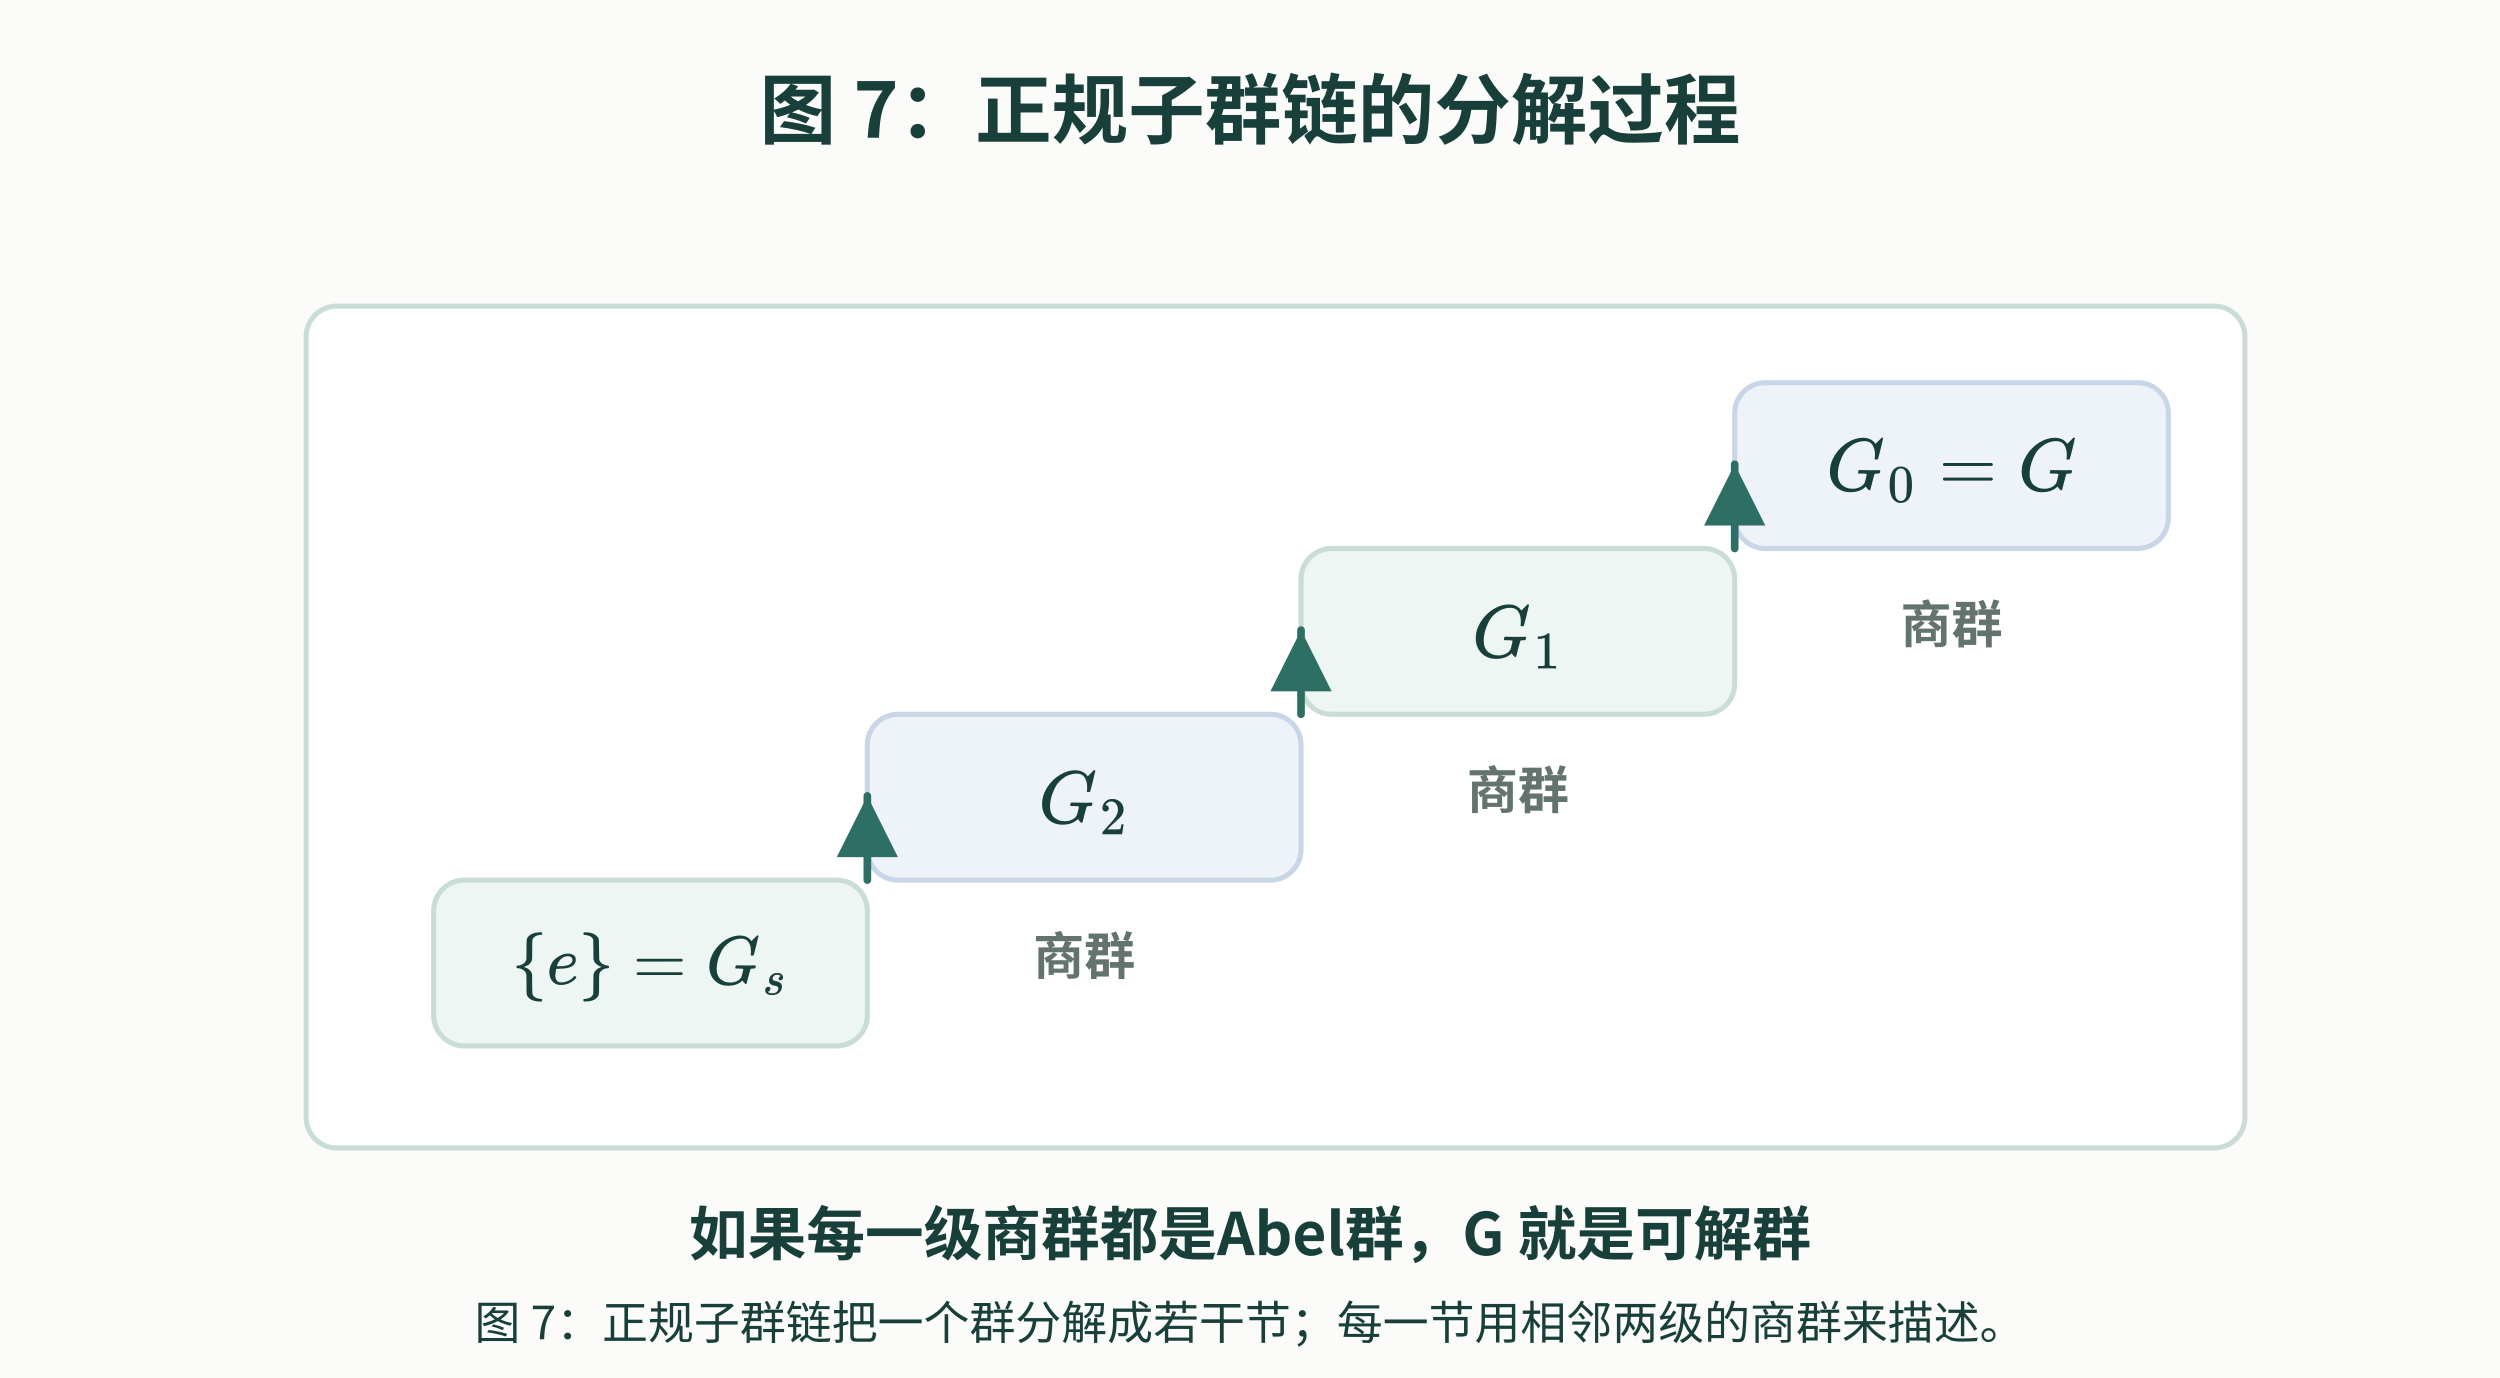
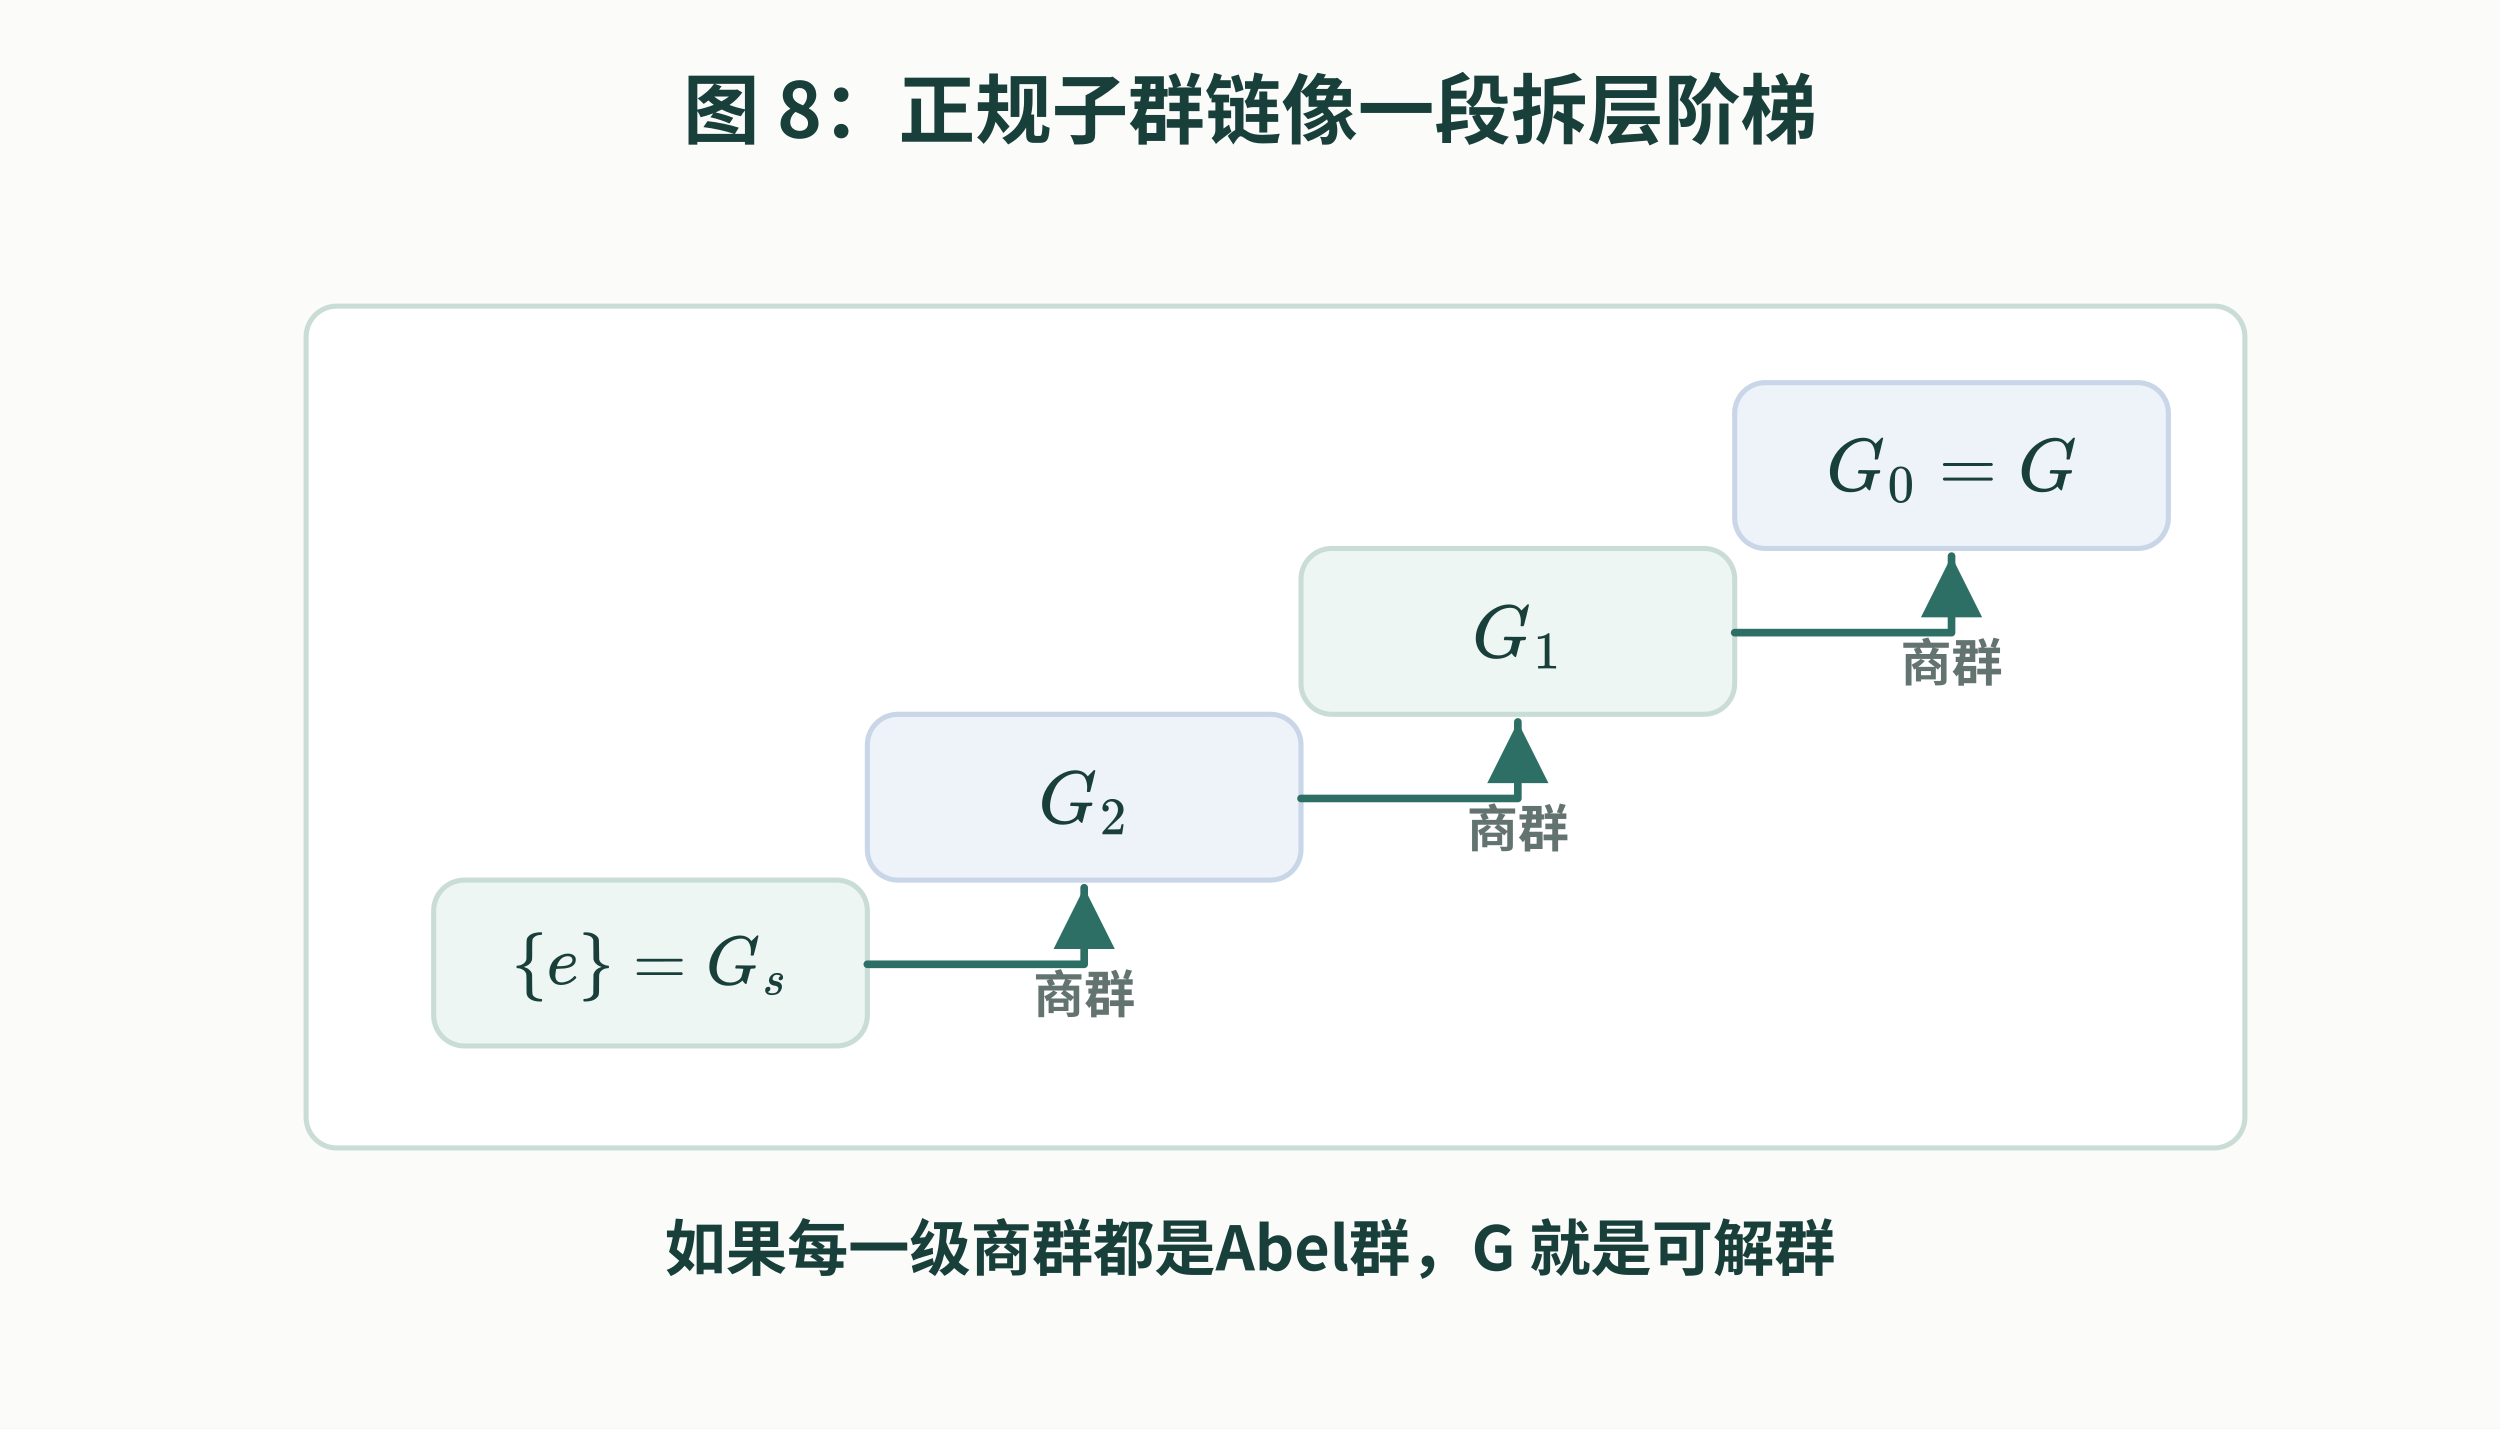
- <svg xmlns="http://www.w3.org/2000/svg" width="980" height="540" viewBox="0 0 980 540" role="img" aria-label="图 7：正规子群链的分解过程">
+ <svg xmlns="http://www.w3.org/2000/svg" width="980" height="560" viewBox="0 0 980 560" role="img" aria-label="图 8：正规子群链像一段拆层阶梯">
  <rect width="100%" height="100%" fill="#fbfcfa" />
  <defs>
    <marker id="arrow" markerWidth="12" markerHeight="12" refX="10" refY="6" orient="auto">
      <path d="M2,2 L10,6 L2,10 Z" fill="#2e6f65" />
    </marker>
+     <marker id="arrowStart" markerWidth="12" markerHeight="12" refX="2" refY="6" orient="auto">
+       <path d="M10,2 L2,6 L10,10 Z" fill="#2e6f65" />
+     </marker>
+     <marker id="arrowRed" markerWidth="12" markerHeight="12" refX="10" refY="6" orient="auto">
+       <path d="M2,2 L10,6 L2,10 Z" fill="#b85c5c" />
+     </marker>
+     <marker id="arrowStartRed" markerWidth="12" markerHeight="12" refX="2" refY="6" orient="auto">
+       <path d="M10,2 L2,6 L10,10 Z" fill="#b85c5c" />
+     </marker>
    <filter id="shadow" x="-20%" y="-20%" width="140%" height="140%">
      <feDropShadow dx="0" dy="3" stdDeviation="4" flood-color="#12332f" flood-opacity="0.12" />
    </filter>
  </defs>
-   <text x="490.0" y="54" font-family="Microsoft YaHei, Noto Sans CJK SC, Arial, sans-serif" font-size="30" font-weight="700" fill="#183f3a" text-anchor="middle">图 7：正规子群链的分解过程</text>
+   <text x="490.0" y="54" font-family="Microsoft YaHei, Noto Sans CJK SC, Arial, sans-serif" font-size="30" font-weight="700" fill="#183f3a" text-anchor="middle">图 8：正规子群链像一段拆层阶梯</text>
  <rect x="120" y="120" width="760" height="330" rx="12" fill="#fff" stroke="#c9ddd6" stroke-width="2" />
  <rect x="170" y="345" width="170" height="65" rx="12" fill="#eef6f3" stroke="#c9ddd6" stroke-width="2" />
  <rect x="340" y="280" width="170" height="65" rx="12" fill="#eef3fa" stroke="#c8d6e8" stroke-width="2" />
  <rect x="510" y="215" width="170" height="65" rx="12" fill="#eef6f3" stroke="#c9ddd6" stroke-width="2" />
  <rect x="680" y="150" width="170" height="65" rx="12" fill="#eef3fa" stroke="#c8d6e8" stroke-width="2" />
  <svg x="200.70" y="365.46" width="108.60" height="27.14" viewBox="0 -750 4000.2 1000" color="#183f3a" overflow="visible">
    <g stroke="currentColor" fill="currentColor" stroke-width="0" transform="scale(1,-1)">
      <g data-mml-node="math">
        <g data-mml-node="mo">
          <path data-c="7B" d="M434 -231Q434 -244 428 -250H410Q281 -250 230 -184Q225 -177 222 -172T217 -161T213 -148T211 -133T210 -111T209 -84T209 -47T209 0Q209 21 209 53Q208 142 204 153Q203 154 203 155Q189 191 153 211T82 231Q71 231 68 234T65 250T68 266T82 269Q116 269 152 289T203 345Q208 356 208 377T209 529V579Q209 634 215 656T244 698Q270 724 324 740Q361 748 377 749Q379 749 390 749T408 750H428Q434 744 434 732Q434 719 431 716Q429 713 415 713Q362 710 332 689T296 647Q291 634 291 499V417Q291 370 288 353T271 314Q240 271 184 255L170 250L184 245Q202 239 220 230T262 196T290 137Q291 131 291 1Q291 -134 296 -147Q306 -174 339 -192T415 -213Q429 -213 431 -216Q434 -219 434 -231Z" />
        </g>
        <g data-mml-node="mi" transform="translate(500,0)">
          <path data-c="1D452" d="M39 168Q39 225 58 272T107 350T174 402T244 433T307 442H310Q355 442 388 420T421 355Q421 265 310 237Q261 224 176 223Q139 223 138 221Q138 219 132 186T125 128Q125 81 146 54T209 26T302 45T394 111Q403 121 406 121Q410 121 419 112T429 98T420 82T390 55T344 24T281 -1T205 -11Q126 -11 83 42T39 168ZM373 353Q367 405 305 405Q272 405 244 391T199 357T170 316T154 280T149 261Q149 260 169 260Q282 260 327 284T373 353Z" />
        </g>
        <g data-mml-node="mo" transform="translate(966,0)">
          <path data-c="7D" d="M65 731Q65 745 68 747T88 750Q171 750 216 725T279 670Q288 649 289 635T291 501Q292 362 293 357Q306 312 345 291T417 269Q428 269 431 266T434 250T431 234T417 231Q380 231 345 210T298 157Q293 143 292 121T291 -28V-79Q291 -134 285 -156T256 -198Q202 -250 89 -250Q71 -250 68 -247T65 -230Q65 -224 65 -223T66 -218T69 -214T77 -213Q91 -213 108 -210T146 -200T183 -177T207 -139Q208 -134 209 3L210 139Q223 196 280 230Q315 247 330 250Q305 257 280 270Q225 304 212 352L210 362L209 498Q208 635 207 640Q195 680 154 696T77 713Q68 713 67 716T65 731Z" />
        </g>
        <g data-mml-node="mo" transform="translate(1743.8,0)">
          <path data-c="3D" d="M56 347Q56 360 70 367H707Q722 359 722 347Q722 336 708 328L390 327H72Q56 332 56 347ZM56 153Q56 168 72 173H708Q722 163 722 153Q722 140 707 133H70Q56 140 56 153Z" />
        </g>
        <g data-mml-node="msub" transform="translate(2799.6,0)">
          <g data-mml-node="mi">
            <path data-c="1D43A" d="M50 252Q50 367 117 473T286 641T490 704Q580 704 633 653Q642 643 648 636T656 626L657 623Q660 623 684 649Q691 655 699 663T715 679T725 690L740 705H746Q760 705 760 698Q760 694 728 561Q692 422 692 421Q690 416 687 415T669 413H653Q647 419 647 422Q647 423 648 429T650 449T651 481Q651 552 619 605T510 659Q492 659 471 656T418 643T357 615T294 567T236 496T189 394T158 260Q156 242 156 221Q156 173 170 136T206 79T256 45T308 28T353 24Q407 24 452 47T514 106Q517 114 529 161T541 214Q541 222 528 224T468 227H431Q425 233 425 235T427 254Q431 267 437 273H454Q494 271 594 271Q634 271 659 271T695 272T707 272Q721 272 721 263Q721 261 719 249Q714 230 709 228Q706 227 694 227Q674 227 653 224Q646 221 643 215T629 164Q620 131 614 108Q589 6 586 3Q584 1 581 1Q571 1 553 21T530 52Q530 53 528 52T522 47Q448 -22 322 -22Q201 -22 126 55T50 252Z" />
          </g>
          <g data-mml-node="mi" transform="translate(819,-150) scale(0.707)">
            <path data-c="1D460" d="M131 289Q131 321 147 354T203 415T300 442Q362 442 390 415T419 355Q419 323 402 308T364 292Q351 292 340 300T328 326Q328 342 337 354T354 372T367 378Q368 378 368 379Q368 382 361 388T336 399T297 405Q249 405 227 379T204 326Q204 301 223 291T278 274T330 259Q396 230 396 163Q396 135 385 107T352 51T289 7T195 -10Q118 -10 86 19T53 87Q53 126 74 143T118 160Q133 160 146 151T160 120Q160 94 142 76T111 58Q109 57 108 57T107 55Q108 52 115 47T146 34T201 27Q237 27 263 38T301 66T318 97T323 122Q323 150 302 164T254 181T195 196T148 231Q131 256 131 289Z" />
          </g>
        </g>
      </g>
    </g>
  </svg>
  <svg x="407.02" y="301.90" width="35.96" height="25.14" viewBox="0 -705 1222.6 855" color="#183f3a" overflow="visible">
    <g stroke="currentColor" fill="currentColor" stroke-width="0" transform="scale(1,-1)">
      <g data-mml-node="math">
        <g data-mml-node="msub">
          <g data-mml-node="mi">
            <path data-c="1D43A" d="M50 252Q50 367 117 473T286 641T490 704Q580 704 633 653Q642 643 648 636T656 626L657 623Q660 623 684 649Q691 655 699 663T715 679T725 690L740 705H746Q760 705 760 698Q760 694 728 561Q692 422 692 421Q690 416 687 415T669 413H653Q647 419 647 422Q647 423 648 429T650 449T651 481Q651 552 619 605T510 659Q492 659 471 656T418 643T357 615T294 567T236 496T189 394T158 260Q156 242 156 221Q156 173 170 136T206 79T256 45T308 28T353 24Q407 24 452 47T514 106Q517 114 529 161T541 214Q541 222 528 224T468 227H431Q425 233 425 235T427 254Q431 267 437 273H454Q494 271 594 271Q634 271 659 271T695 272T707 272Q721 272 721 263Q721 261 719 249Q714 230 709 228Q706 227 694 227Q674 227 653 224Q646 221 643 215T629 164Q620 131 614 108Q589 6 586 3Q584 1 581 1Q571 1 553 21T530 52Q530 53 528 52T522 47Q448 -22 322 -22Q201 -22 126 55T50 252Z" />
          </g>
          <g data-mml-node="mn" transform="translate(819,-150) scale(0.707)">
            <path data-c="32" d="M109 429Q82 429 66 447T50 491Q50 562 103 614T235 666Q326 666 387 610T449 465Q449 422 429 383T381 315T301 241Q265 210 201 149L142 93L218 92Q375 92 385 97Q392 99 409 186V189H449V186Q448 183 436 95T421 3V0H50V19V31Q50 38 56 46T86 81Q115 113 136 137Q145 147 170 174T204 211T233 244T261 278T284 308T305 340T320 369T333 401T340 431T343 464Q343 527 309 573T212 619Q179 619 154 602T119 569T109 550Q109 549 114 549Q132 549 151 535T170 489Q170 464 154 447T109 429Z" />
          </g>
        </g>
      </g>
    </g>
  </svg>
  <svg x="577.02" y="236.90" width="35.96" height="25.14" viewBox="0 -705 1222.6 855" color="#183f3a" overflow="visible">
    <g stroke="currentColor" fill="currentColor" stroke-width="0" transform="scale(1,-1)">
      <g data-mml-node="math">
        <g data-mml-node="msub">
          <g data-mml-node="mi">
            <path data-c="1D43A" d="M50 252Q50 367 117 473T286 641T490 704Q580 704 633 653Q642 643 648 636T656 626L657 623Q660 623 684 649Q691 655 699 663T715 679T725 690L740 705H746Q760 705 760 698Q760 694 728 561Q692 422 692 421Q690 416 687 415T669 413H653Q647 419 647 422Q647 423 648 429T650 449T651 481Q651 552 619 605T510 659Q492 659 471 656T418 643T357 615T294 567T236 496T189 394T158 260Q156 242 156 221Q156 173 170 136T206 79T256 45T308 28T353 24Q407 24 452 47T514 106Q517 114 529 161T541 214Q541 222 528 224T468 227H431Q425 233 425 235T427 254Q431 267 437 273H454Q494 271 594 271Q634 271 659 271T695 272T707 272Q721 272 721 263Q721 261 719 249Q714 230 709 228Q706 227 694 227Q674 227 653 224Q646 221 643 215T629 164Q620 131 614 108Q589 6 586 3Q584 1 581 1Q571 1 553 21T530 52Q530 53 528 52T522 47Q448 -22 322 -22Q201 -22 126 55T50 252Z" />
          </g>
          <g data-mml-node="mn" transform="translate(819,-150) scale(0.707)">
            <path data-c="31" d="M213 578L200 573Q186 568 160 563T102 556H83V602H102Q149 604 189 617T245 641T273 663Q275 666 285 666Q294 666 302 660V361L303 61Q310 54 315 52T339 48T401 46H427V0H416Q395 3 257 3Q121 3 100 0H88V46H114Q136 46 152 46T177 47T193 50T201 52T207 57T213 61V578Z" />
          </g>
        </g>
      </g>
    </g>
  </svg>
  <svg x="715.85" y="171.56" width="98.29" height="25.61" viewBox="0 -705 3342.1 870.6" color="#183f3a" overflow="visible">
    <g stroke="currentColor" fill="currentColor" stroke-width="0" transform="scale(1,-1)">
      <g data-mml-node="math">
        <g data-mml-node="msub">
          <g data-mml-node="mi">
            <path data-c="1D43A" d="M50 252Q50 367 117 473T286 641T490 704Q580 704 633 653Q642 643 648 636T656 626L657 623Q660 623 684 649Q691 655 699 663T715 679T725 690L740 705H746Q760 705 760 698Q760 694 728 561Q692 422 692 421Q690 416 687 415T669 413H653Q647 419 647 422Q647 423 648 429T650 449T651 481Q651 552 619 605T510 659Q492 659 471 656T418 643T357 615T294 567T236 496T189 394T158 260Q156 242 156 221Q156 173 170 136T206 79T256 45T308 28T353 24Q407 24 452 47T514 106Q517 114 529 161T541 214Q541 222 528 224T468 227H431Q425 233 425 235T427 254Q431 267 437 273H454Q494 271 594 271Q634 271 659 271T695 272T707 272Q721 272 721 263Q721 261 719 249Q714 230 709 228Q706 227 694 227Q674 227 653 224Q646 221 643 215T629 164Q620 131 614 108Q589 6 586 3Q584 1 581 1Q571 1 553 21T530 52Q530 53 528 52T522 47Q448 -22 322 -22Q201 -22 126 55T50 252Z" />
          </g>
          <g data-mml-node="mn" transform="translate(819,-150) scale(0.707)">
            <path data-c="30" d="M96 585Q152 666 249 666Q297 666 345 640T423 548Q460 465 460 320Q460 165 417 83Q397 41 362 16T301 -15T250 -22Q224 -22 198 -16T137 16T82 83Q39 165 39 320Q39 494 96 585ZM321 597Q291 629 250 629Q208 629 178 597Q153 571 145 525T137 333Q137 175 145 125T181 46Q209 16 250 16Q290 16 318 46Q347 76 354 130T362 333Q362 478 354 524T321 597Z" />
          </g>
        </g>
        <g data-mml-node="mo" transform="translate(1500.3,0)">
          <path data-c="3D" d="M56 347Q56 360 70 367H707Q722 359 722 347Q722 336 708 328L390 327H72Q56 332 56 347ZM56 153Q56 168 72 173H708Q722 163 722 153Q722 140 707 133H70Q56 140 56 153Z" />
        </g>
        <g data-mml-node="mi" transform="translate(2556.1,0)">
          <path data-c="1D43A" d="M50 252Q50 367 117 473T286 641T490 704Q580 704 633 653Q642 643 648 636T656 626L657 623Q660 623 684 649Q691 655 699 663T715 679T725 690L740 705H746Q760 705 760 698Q760 694 728 561Q692 422 692 421Q690 416 687 415T669 413H653Q647 419 647 422Q647 423 648 429T650 449T651 481Q651 552 619 605T510 659Q492 659 471 656T418 643T357 615T294 567T236 496T189 394T158 260Q156 242 156 221Q156 173 170 136T206 79T256 45T308 28T353 24Q407 24 452 47T514 106Q517 114 529 161T541 214Q541 222 528 224T468 227H431Q425 233 425 235T427 254Q431 267 437 273H454Q494 271 594 271Q634 271 659 271T695 272T707 272Q721 272 721 263Q721 261 719 249Q714 230 709 228Q706 227 694 227Q674 227 653 224Q646 221 643 215T629 164Q620 131 614 108Q589 6 586 3Q584 1 581 1Q571 1 553 21T530 52Q530 53 528 52T522 47Q448 -22 322 -22Q201 -22 126 55T50 252Z" />
        </g>
      </g>
    </g>
  </svg>
-   <line x1="340" y1="345" x2="340" y2="312" stroke="#2e6f65" stroke-width="3" stroke-linecap="round" marker-end="url(#arrow)" />
-   <line x1="510" y1="280" x2="510" y2="247" stroke="#2e6f65" stroke-width="3" stroke-linecap="round" marker-end="url(#arrow)" />
-   <line x1="680" y1="215" x2="680" y2="182" stroke="#2e6f65" stroke-width="3" stroke-linecap="round" marker-end="url(#arrow)" />
-   <text x="425" y="382" font-family="Microsoft YaHei, Noto Sans CJK SC, Arial, sans-serif" font-size="20" font-weight="700" fill="#63736f" text-anchor="middle">商群</text>
-   <text x="595" y="317" font-family="Microsoft YaHei, Noto Sans CJK SC, Arial, sans-serif" font-size="20" font-weight="700" fill="#63736f" text-anchor="middle">商群</text>
-   <text x="765" y="252" font-family="Microsoft YaHei, Noto Sans CJK SC, Arial, sans-serif" font-size="20" font-weight="700" fill="#63736f" text-anchor="middle">商群</text>
-   <text x="490" y="492" font-family="Microsoft YaHei, Noto Sans CJK SC, Arial, sans-serif" font-size="23" font-weight="700" fill="#183f3a" text-anchor="middle">如果每一级商群都是Abel群，G 就是可解群</text>
-   <text x="490" y="525" font-family="Microsoft YaHei, Noto Sans CJK SC, Arial, sans-serif" font-size="18" font-weight="400" fill="#183f3a" text-anchor="middle">图 7：正规子群链把一个群分解成若干节；每一节用相邻两级的商群来描述。</text>
+   <path d="M340 378 L425 378 L425 348" fill="none" stroke="#2e6f65" stroke-width="3" stroke-linecap="round" stroke-linejoin="round" marker-end="url(#arrow)" />
+   <path d="M510 313 L595 313 L595 283" fill="none" stroke="#2e6f65" stroke-width="3" stroke-linecap="round" stroke-linejoin="round" marker-end="url(#arrow)" />
+   <path d="M680 248 L765 248 L765 218" fill="none" stroke="#2e6f65" stroke-width="3" stroke-linecap="round" stroke-linejoin="round" marker-end="url(#arrow)" />
+   <text x="425" y="397" font-family="Microsoft YaHei, Noto Sans CJK SC, Arial, sans-serif" font-size="20" font-weight="700" fill="#63736f" text-anchor="middle">商群</text>
+   <text x="595" y="332" font-family="Microsoft YaHei, Noto Sans CJK SC, Arial, sans-serif" font-size="20" font-weight="700" fill="#63736f" text-anchor="middle">商群</text>
+   <text x="765" y="267" font-family="Microsoft YaHei, Noto Sans CJK SC, Arial, sans-serif" font-size="20" font-weight="700" fill="#63736f" text-anchor="middle">商群</text>
+   <text x="490" y="498" font-family="Microsoft YaHei, Noto Sans CJK SC, Arial, sans-serif" font-size="24" font-weight="700" fill="#183f3a" text-anchor="middle">如果每一级商群都是Abel群，G 就是可解群</text>
</svg>
